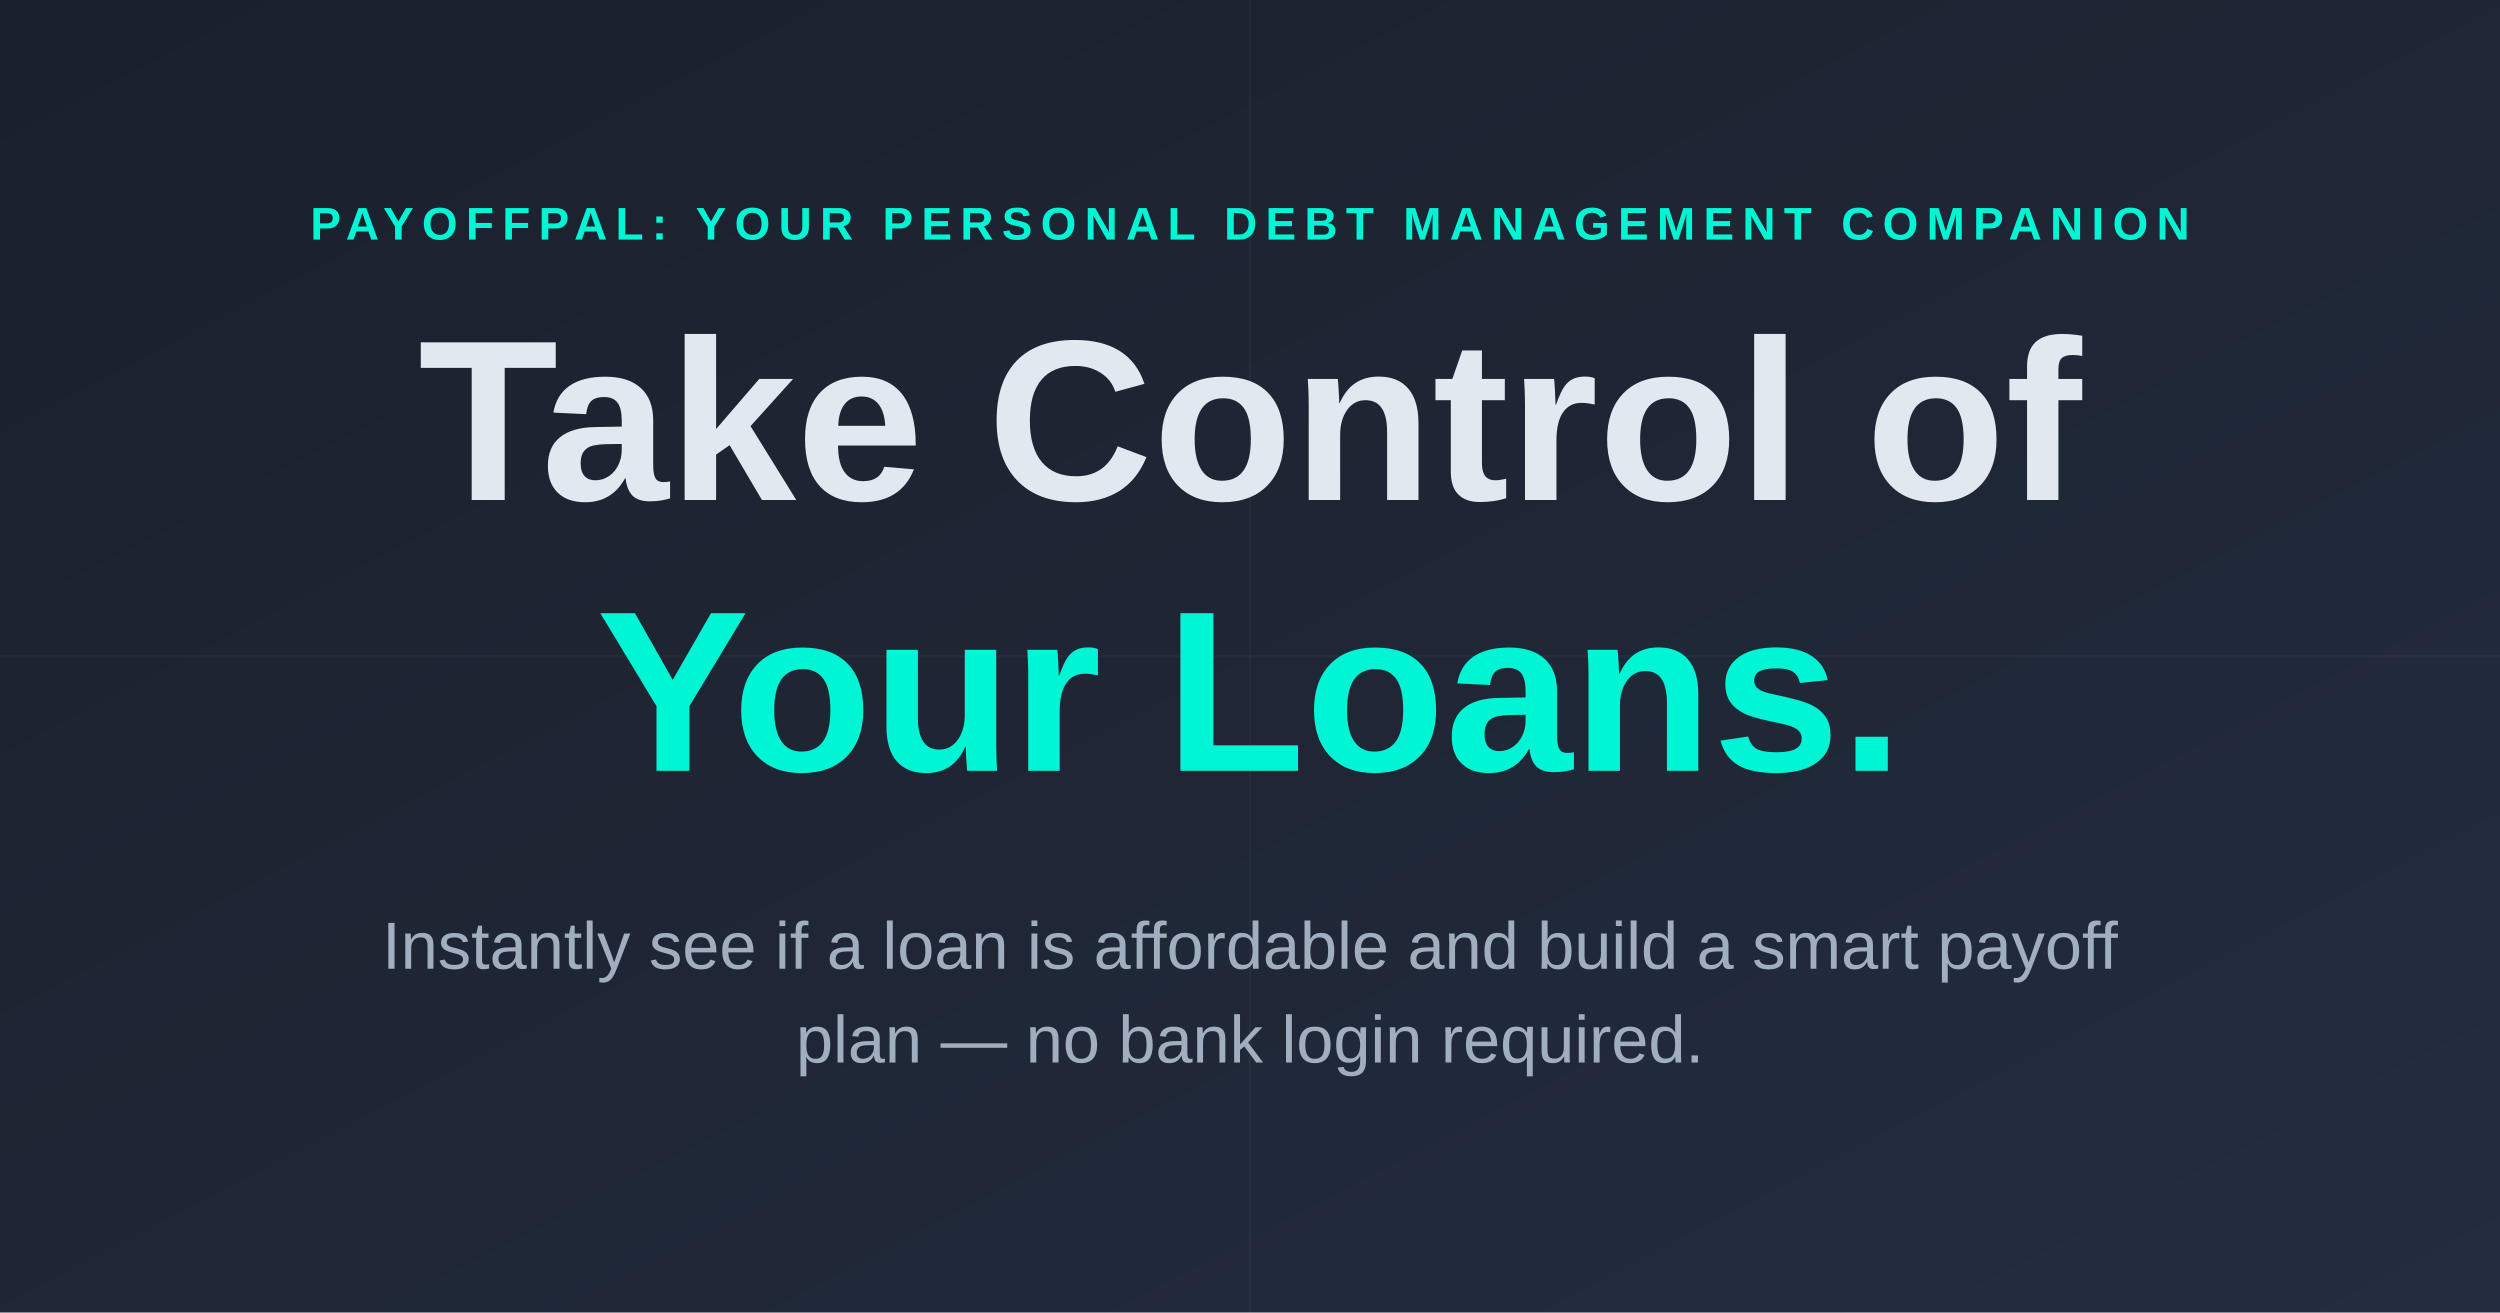
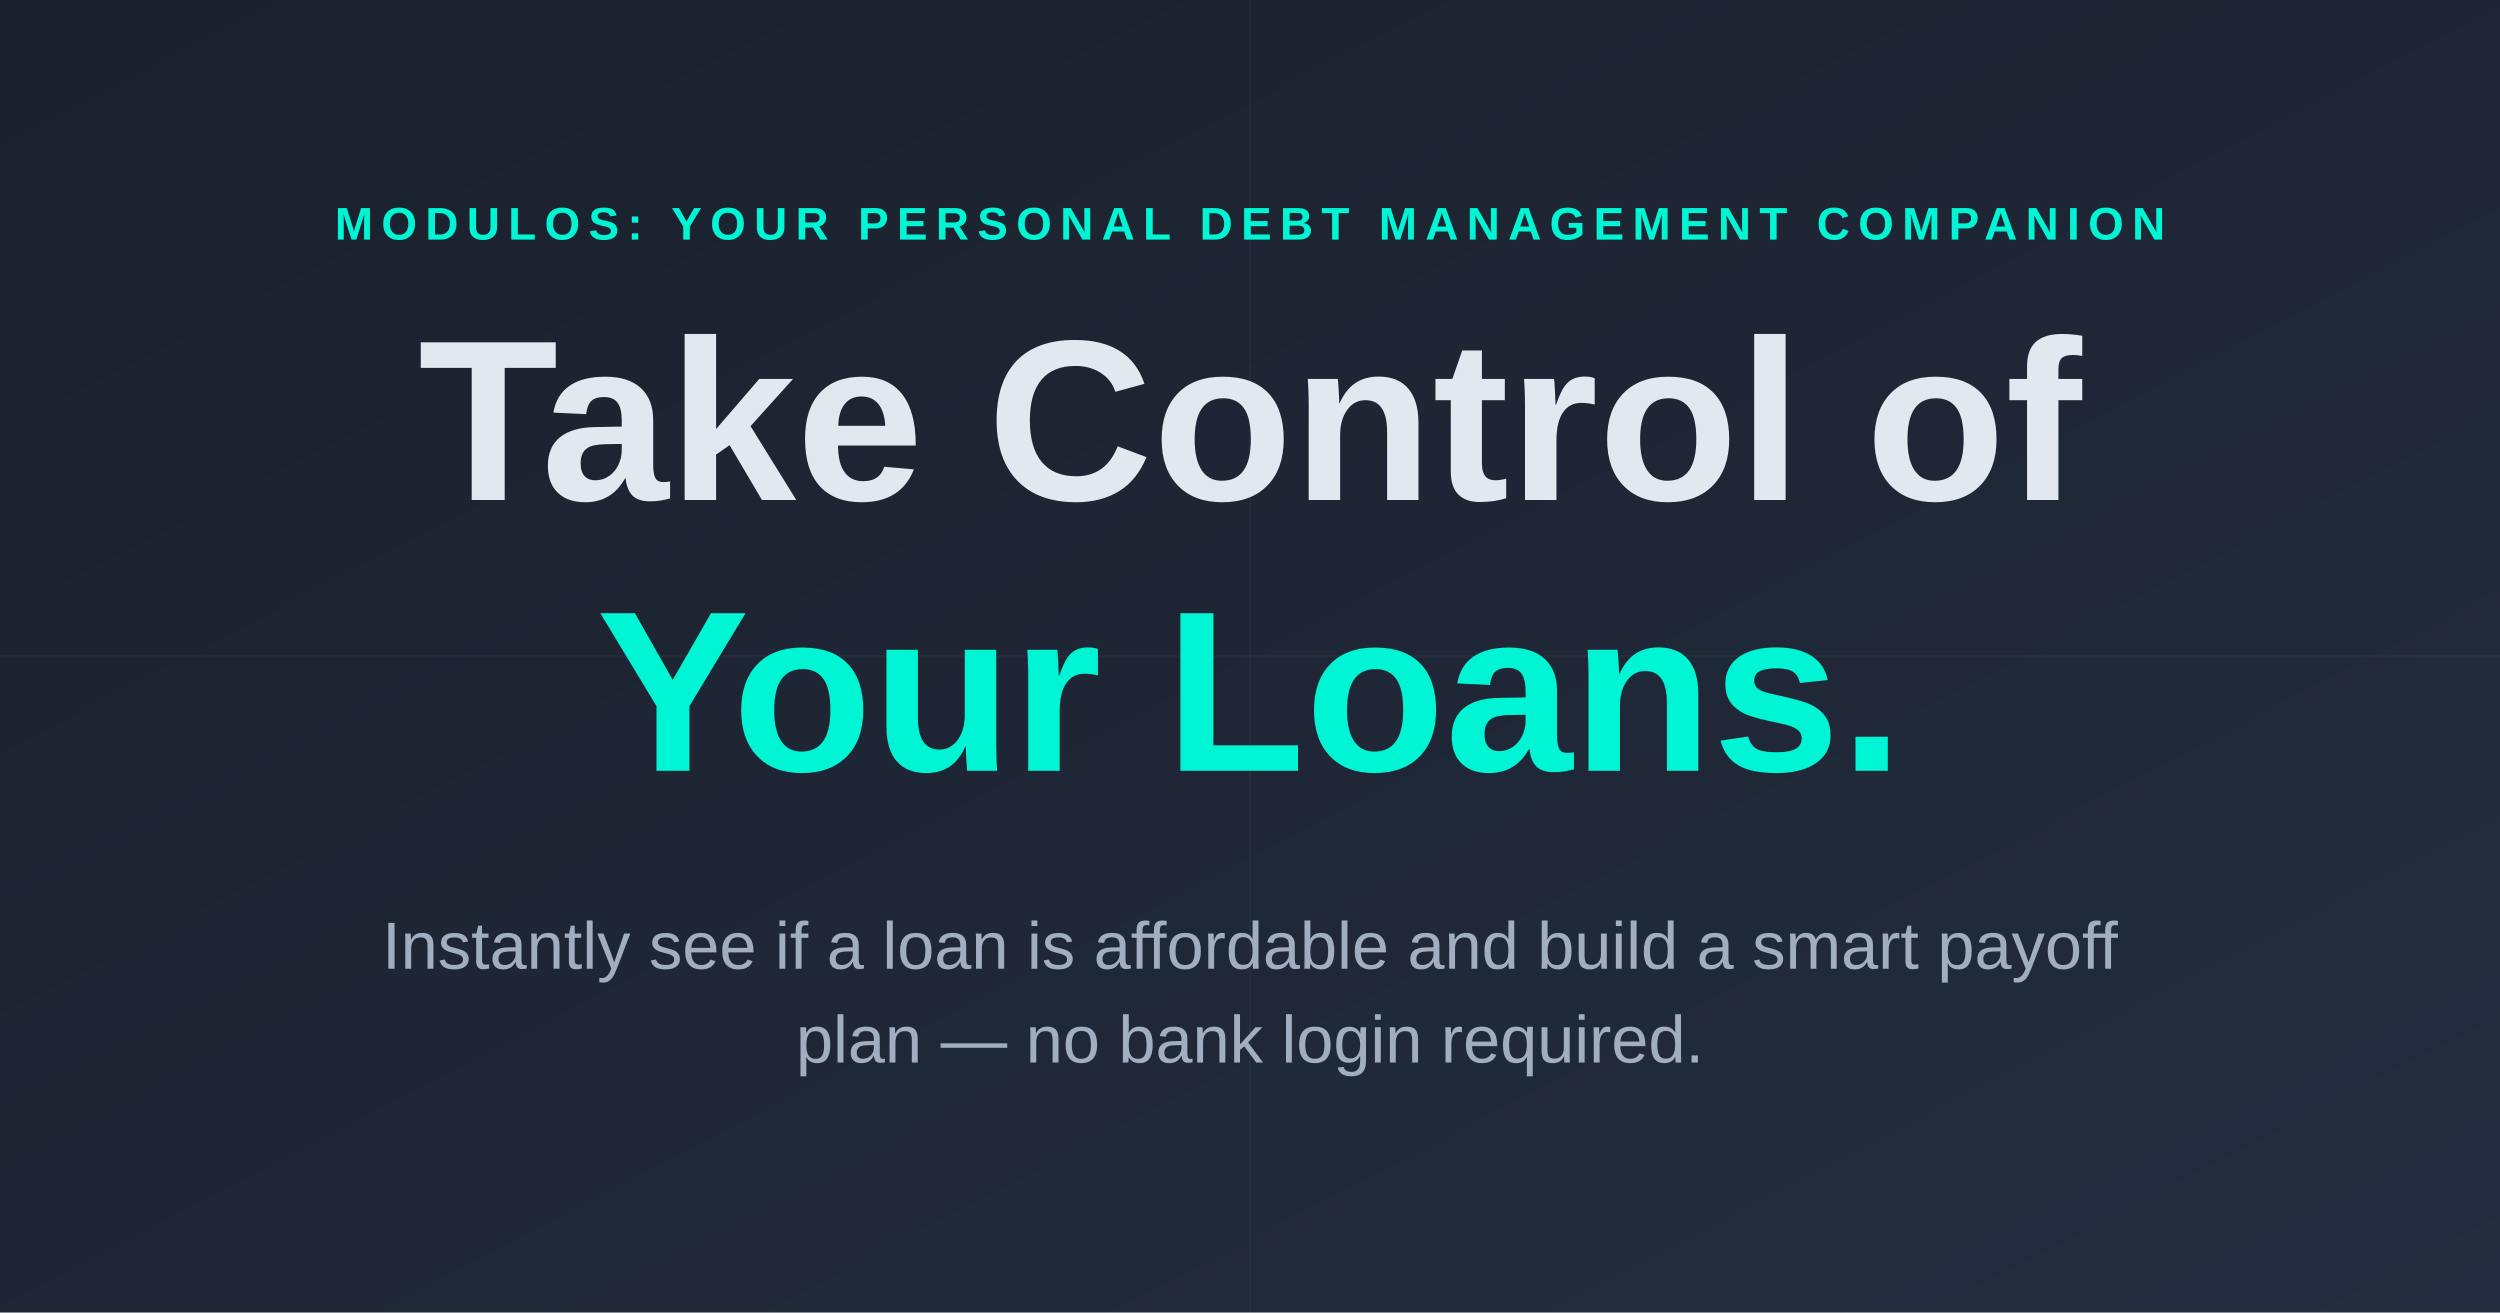
<svg xmlns="http://www.w3.org/2000/svg" width="1200" height="630" viewBox="0 0 1200 630">
  <defs>
    <linearGradient id="bg" x1="0" y1="0" x2="1" y2="1">
      <stop offset="0%" stop-color="#1a202c" />
      <stop offset="100%" stop-color="#232d3f" />
    </linearGradient>
  </defs>
  <rect width="1200" height="630" fill="url(#bg)" />
  <line x1="0" y1="315" x2="1200" y2="315" stroke="#ffffff" stroke-opacity="0.03" stroke-width="1" />
  <line x1="600" y1="0" x2="600" y2="630" stroke="#ffffff" stroke-opacity="0.03" stroke-width="1" />
-   <text x="600" y="115" font-family="'Arial Black', Arial, sans-serif" font-size="22" font-weight="900" fill="#00f5d4" text-anchor="middle" letter-spacing="4">PAYOFFPAL: YOUR PERSONAL DEBT MANAGEMENT COMPANION</text>
+   <text x="600" y="115" font-family="'Arial Black', Arial, sans-serif" font-size="22" font-weight="900" fill="#00f5d4" text-anchor="middle" letter-spacing="4">MODULOS: YOUR PERSONAL DEBT MANAGEMENT COMPANION</text>
  <text x="600" y="240" font-family="'Arial Black', Arial, sans-serif" font-size="110" font-weight="900" fill="#e2e8f0" text-anchor="middle">Take Control of</text>
  <text x="600" y="370" font-family="'Arial Black', Arial, sans-serif" font-size="110" font-weight="900" fill="#00f5d4" text-anchor="middle">Your Loans.</text>
  <text x="600" y="465" font-family="Arial, sans-serif" font-size="32" font-weight="400" fill="#a0aec0" text-anchor="middle">Instantly see if a loan is affordable and build a smart payoff</text>
  <text x="600" y="510" font-family="Arial, sans-serif" font-size="32" font-weight="400" fill="#a0aec0" text-anchor="middle">plan — no bank login required.</text>
</svg>
